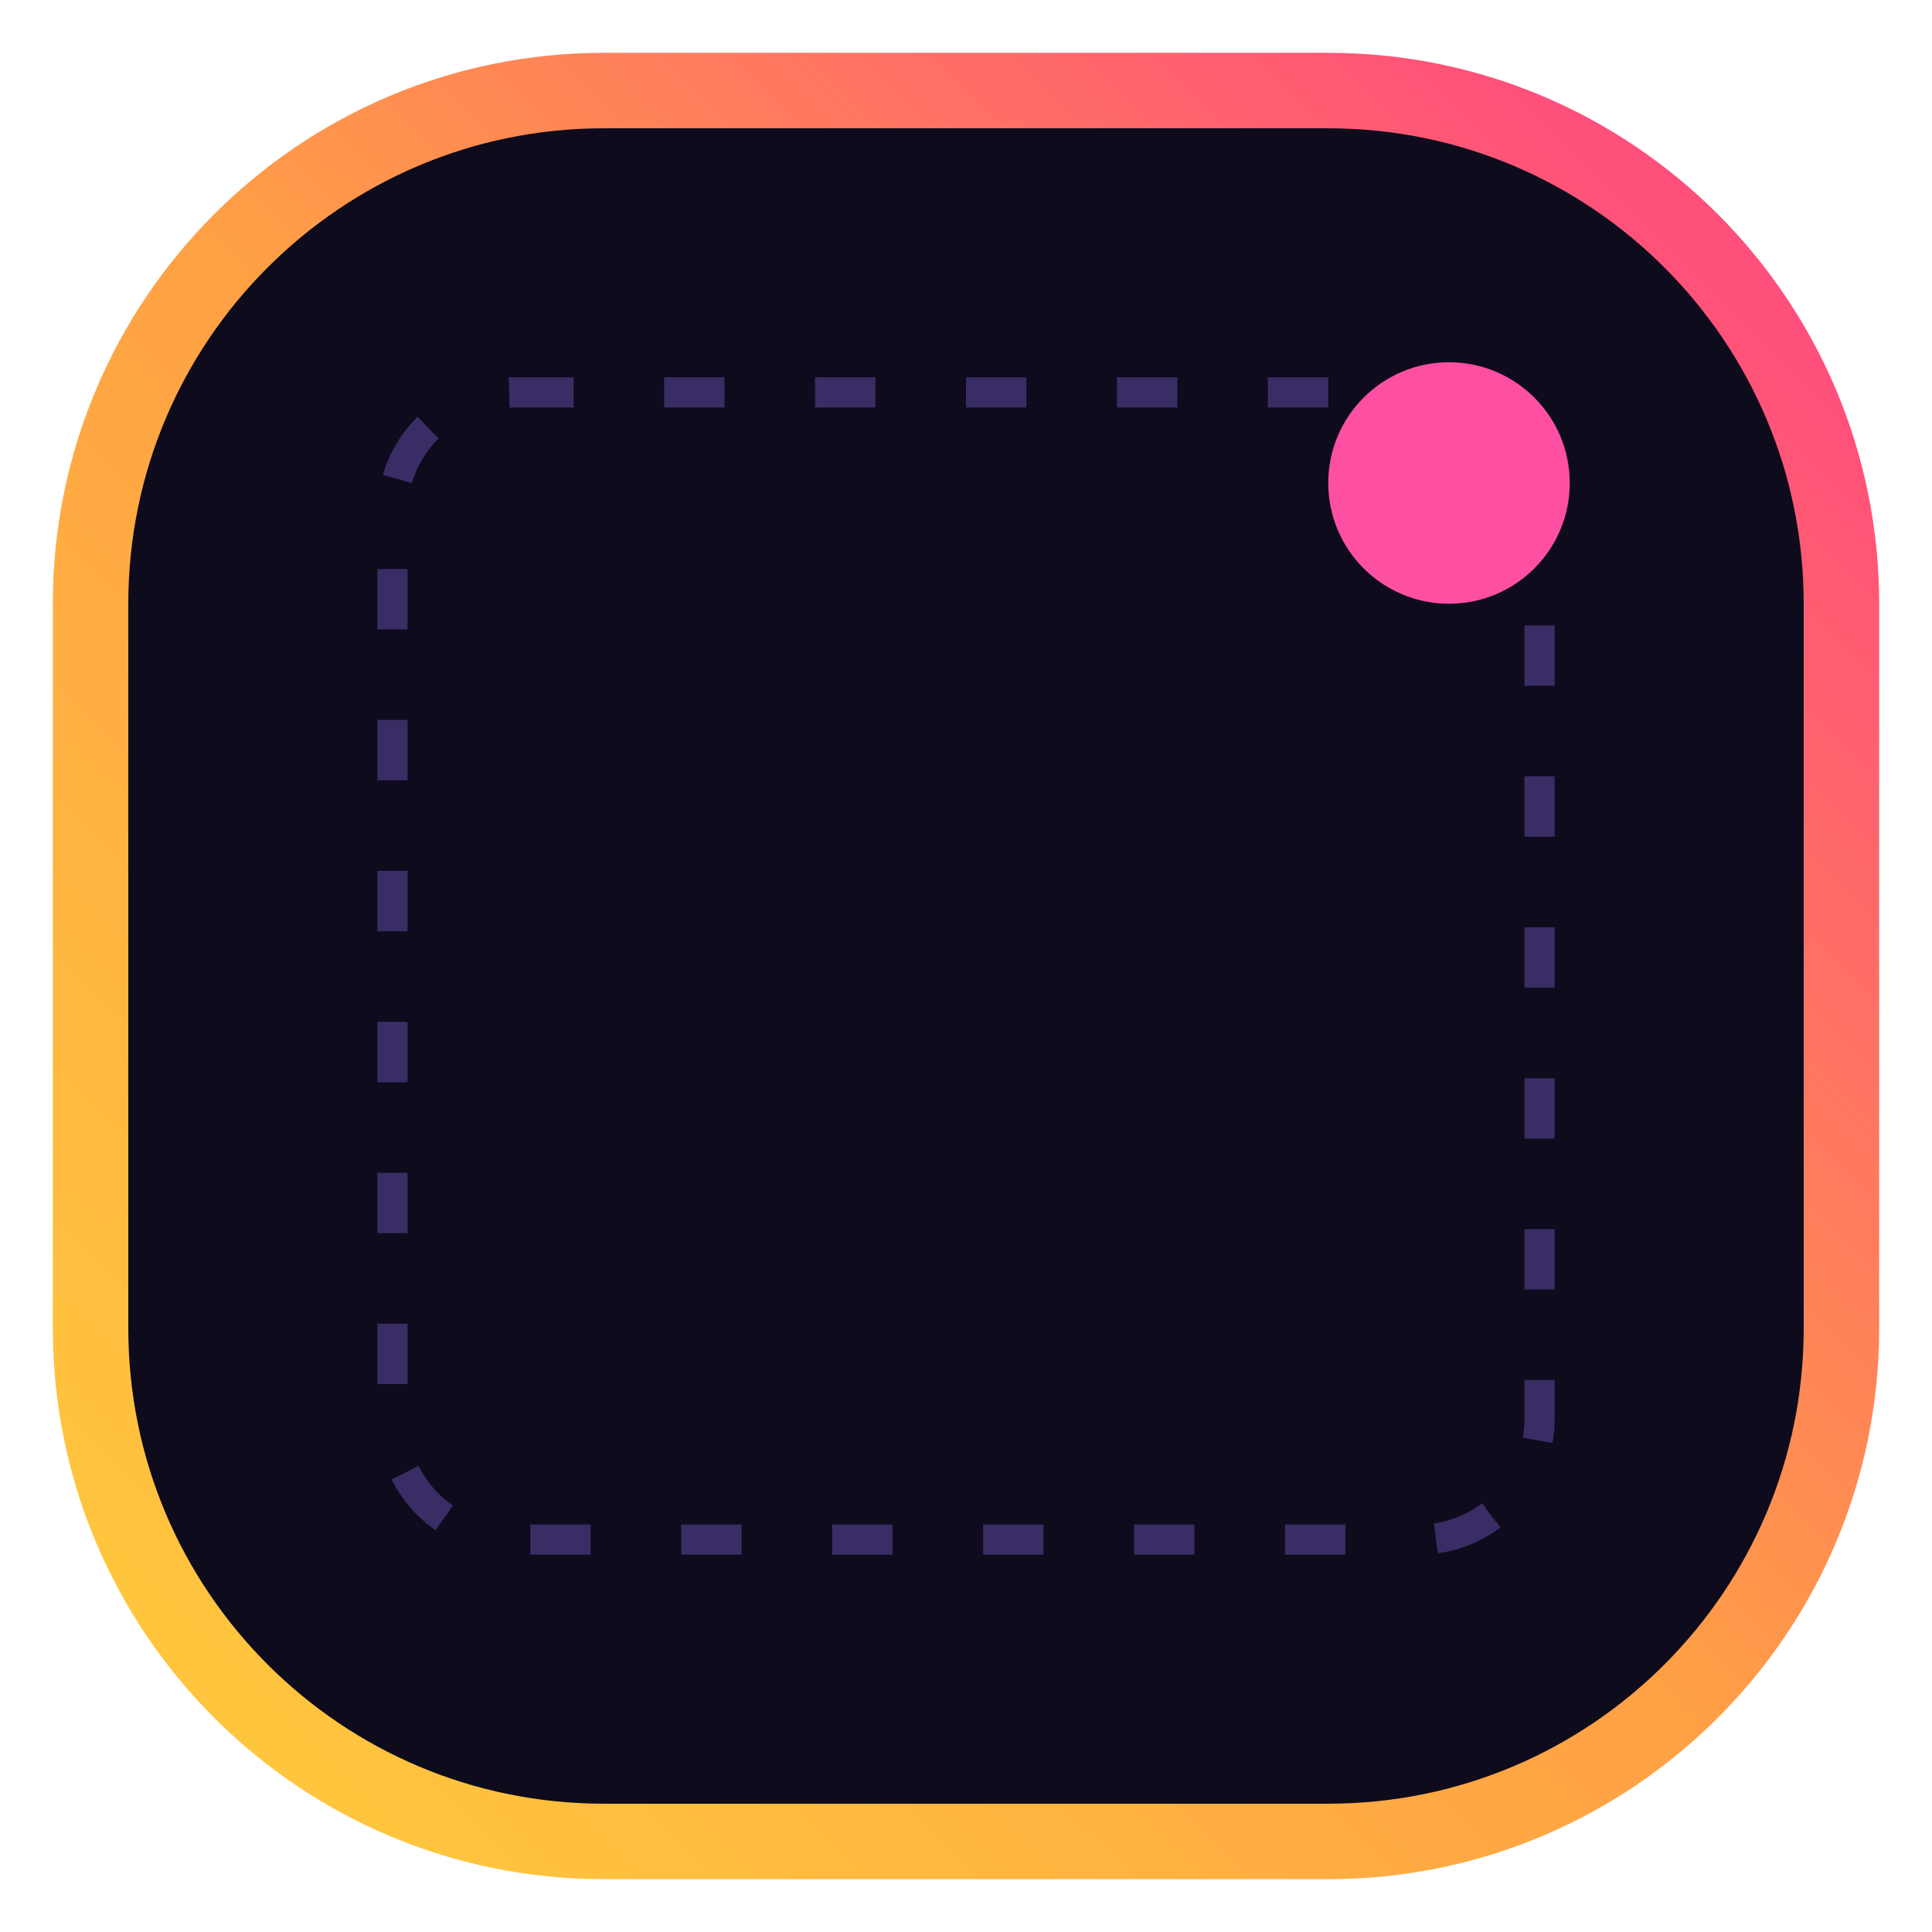
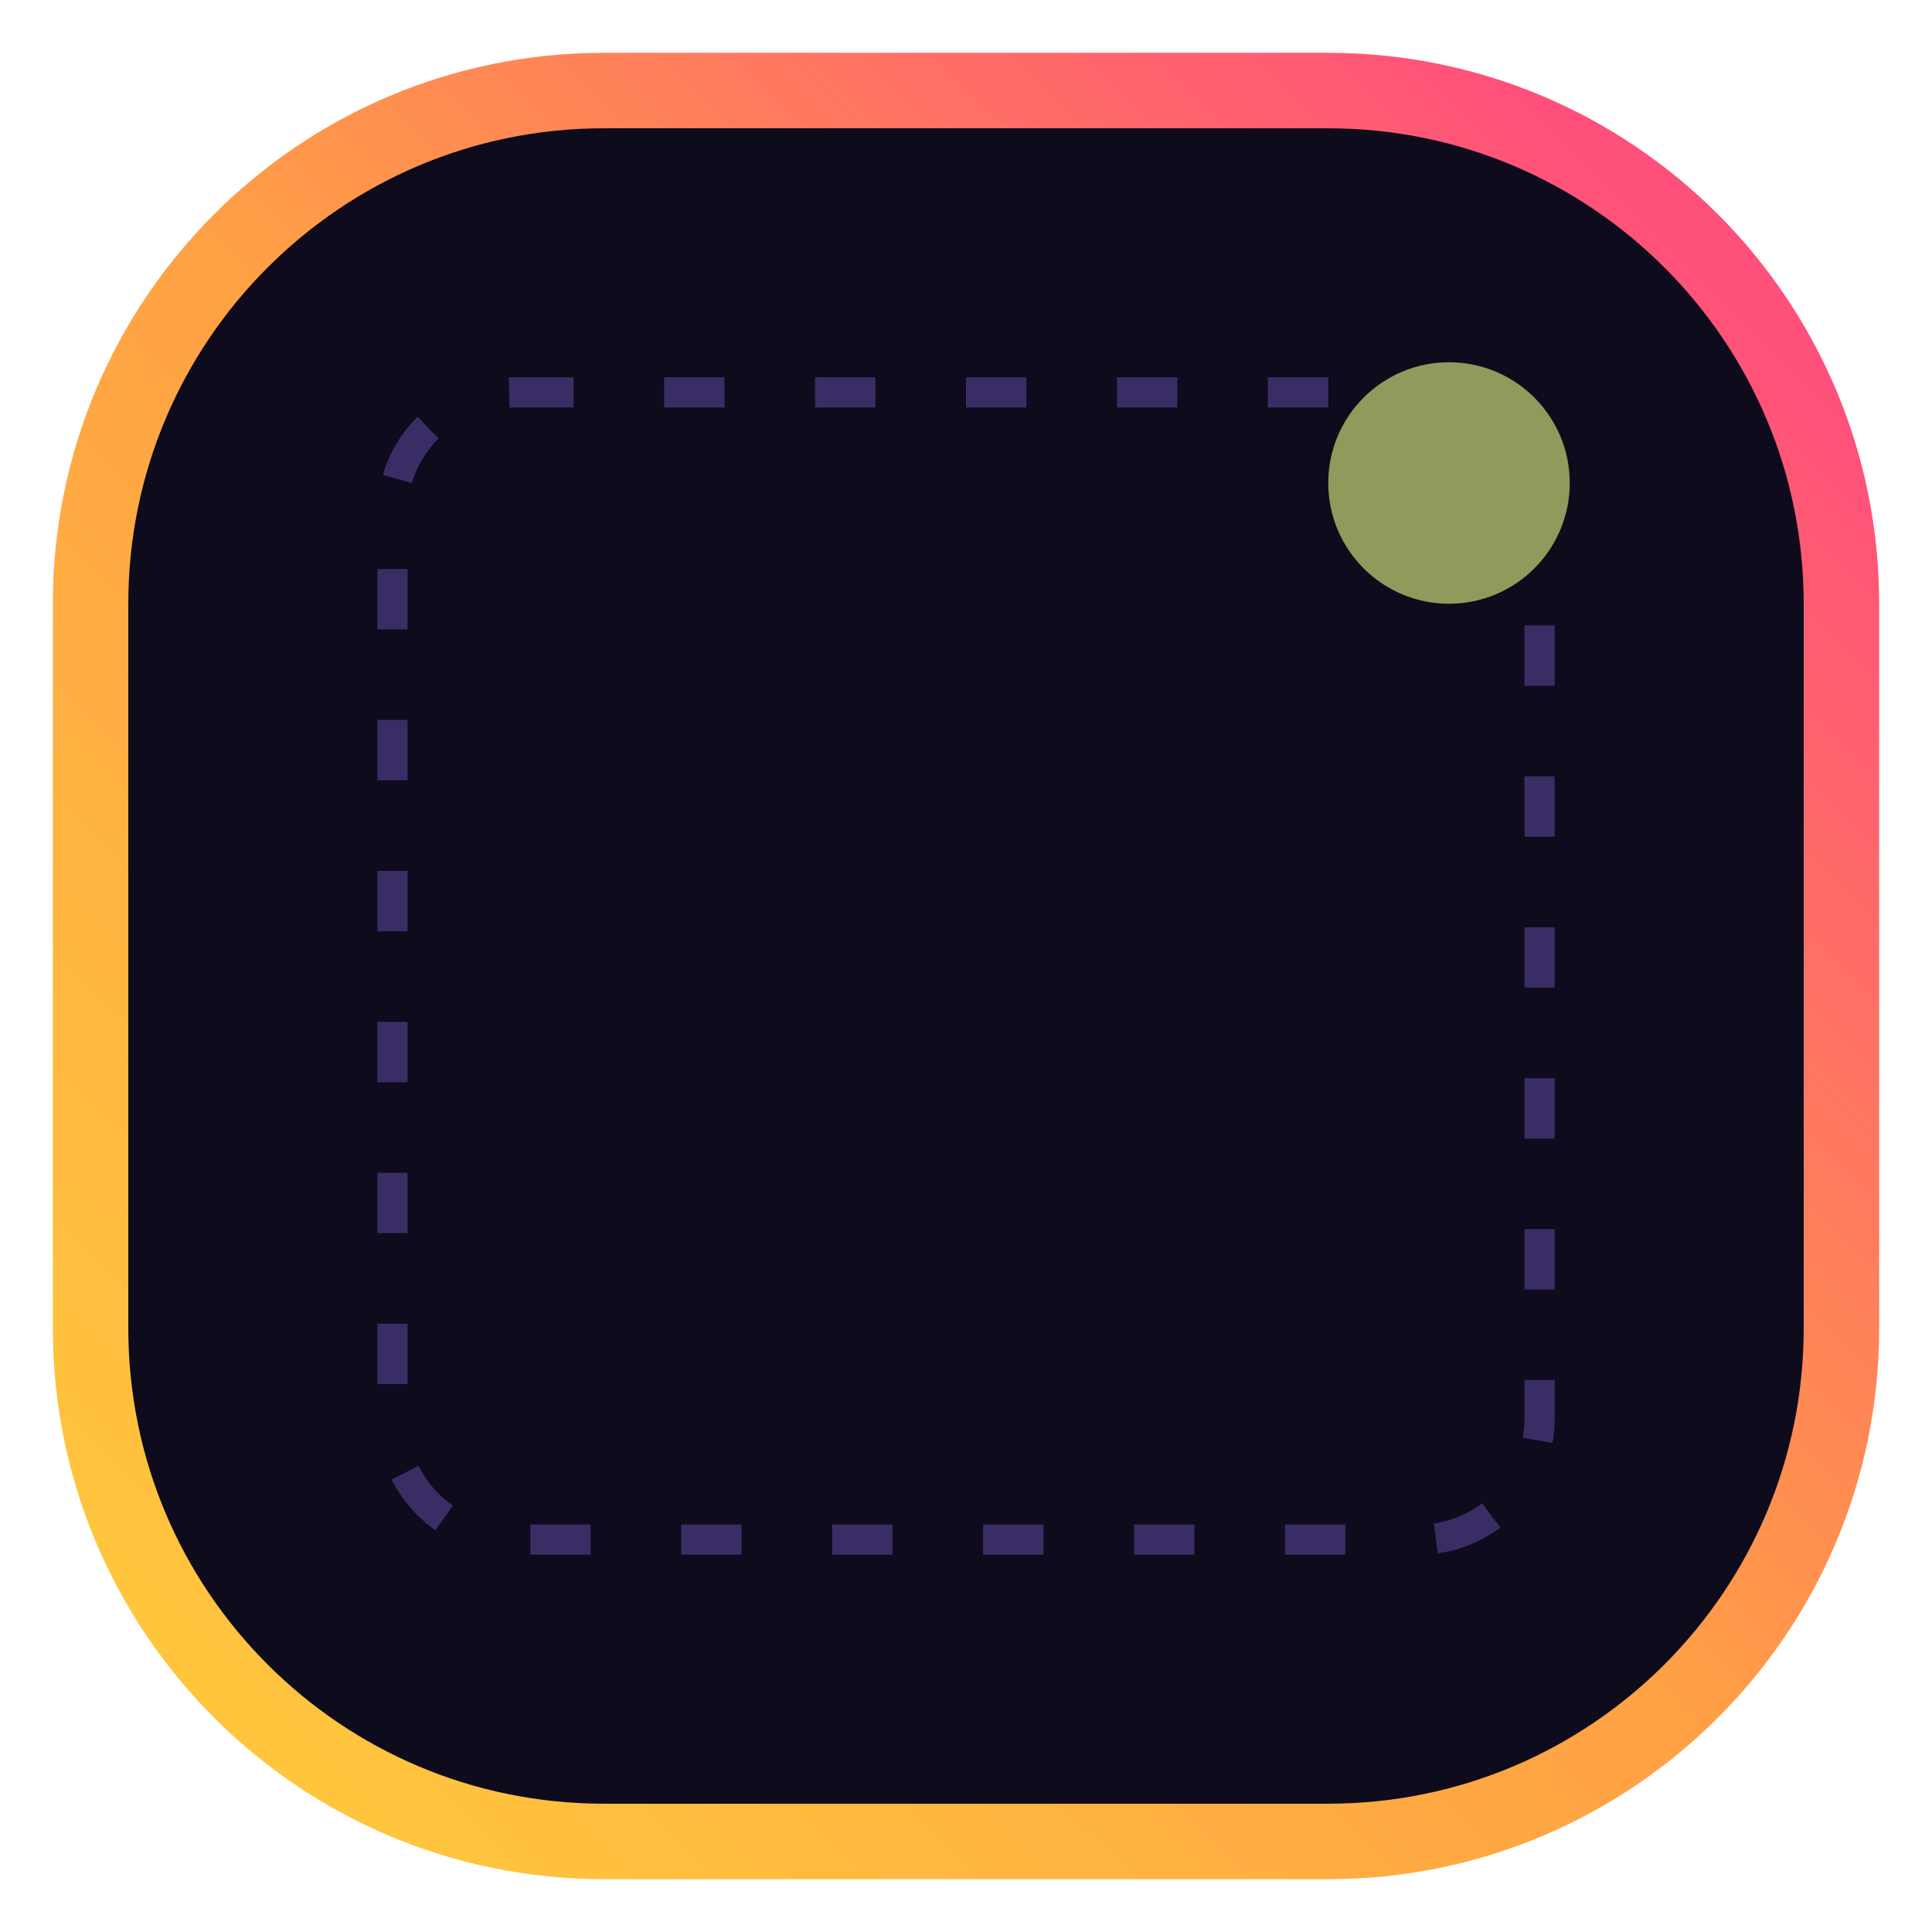
<svg xmlns="http://www.w3.org/2000/svg" viewBox="0 0 64 64" role="img" aria-label="New product">
  <defs>
    <linearGradient id="np-g" x1="8" y1="56" x2="56" y2="8" gradientUnits="userSpaceOnUse">
      <stop offset="0" stop-color="#ffc53d" />
      <stop offset=".5" stop-color="#ff9f45" />
      <stop offset="1" stop-color="#ff4f7b" />
    </linearGradient>
  </defs>
  <rect x="3" y="3" width="58" height="58" rx="17" fill="#0e0b1d" />
  <rect x="3" y="3" width="58" height="58" rx="17" fill="none" stroke="url(#np-g)" stroke-width="2.5" />
  <rect x="13" y="13" width="38" height="38" rx="4" fill="none" stroke="#3a2d66" stroke-width="1" stroke-dasharray="2 3" />
-   <circle cx="48" cy="16" r="4" fill="#ff4fa3" />
+   <circle cx="48" cy="16" r="4" fill="#8f9a5b" />
</svg>
